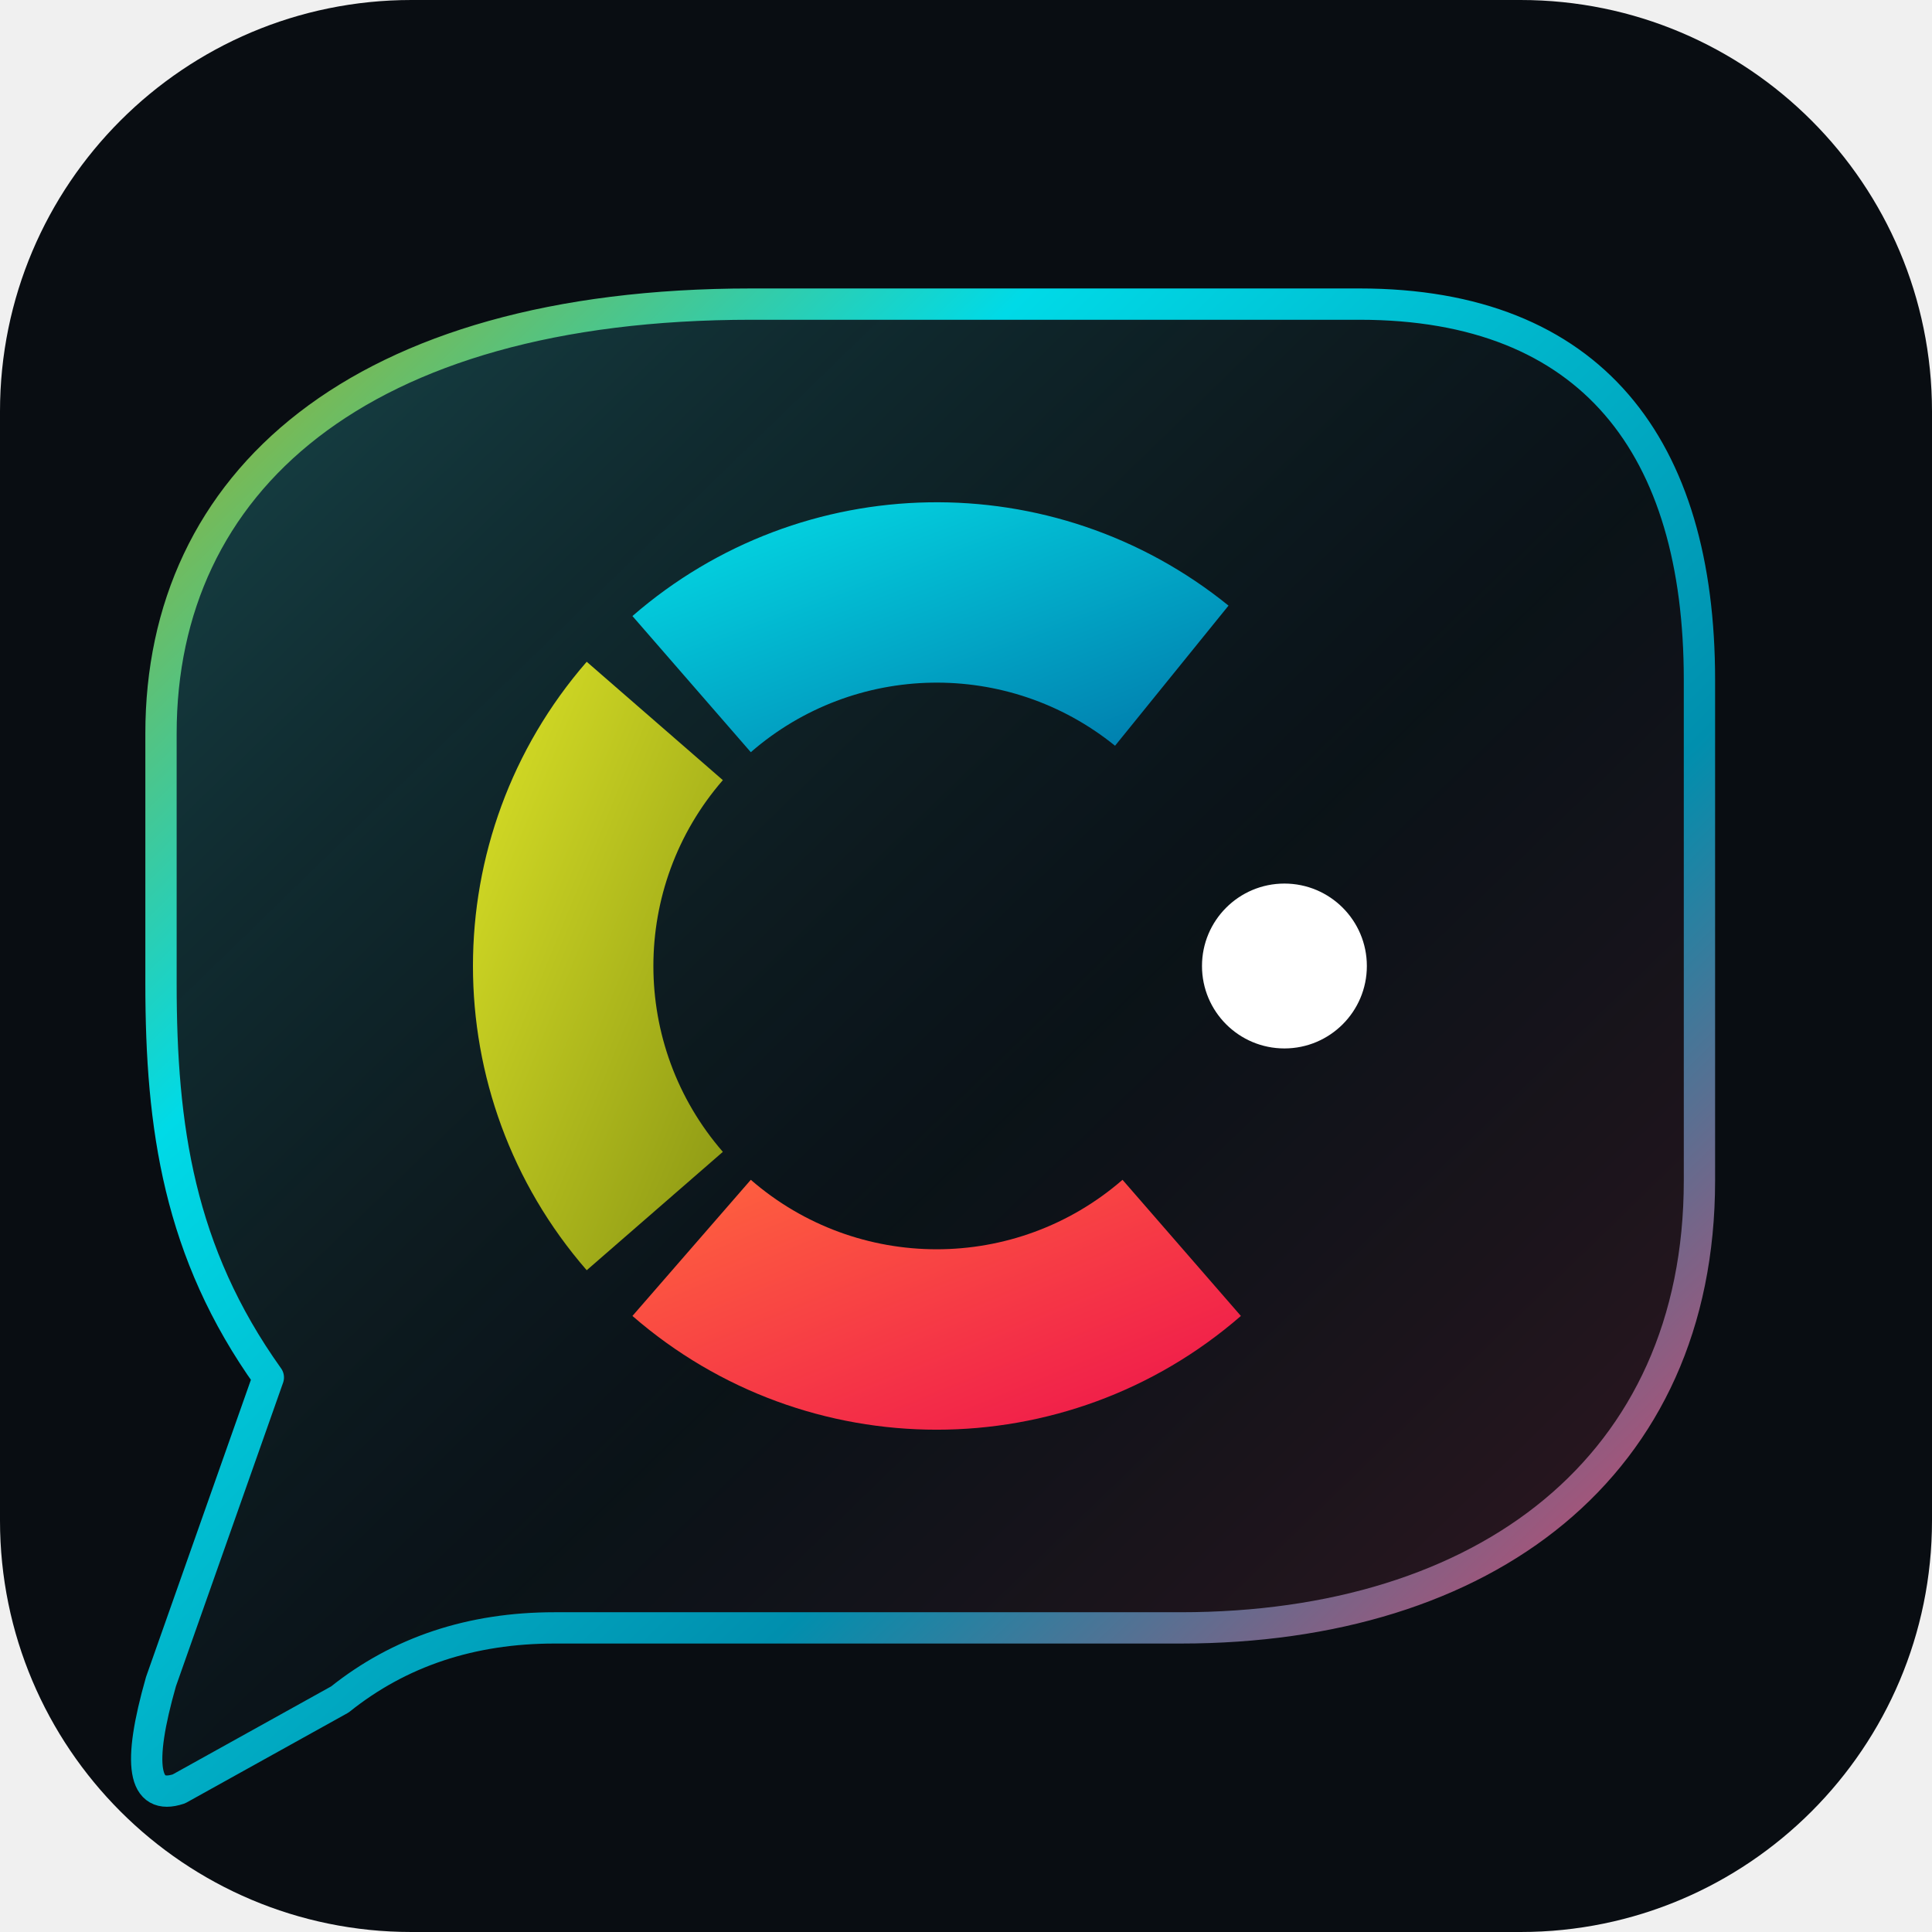
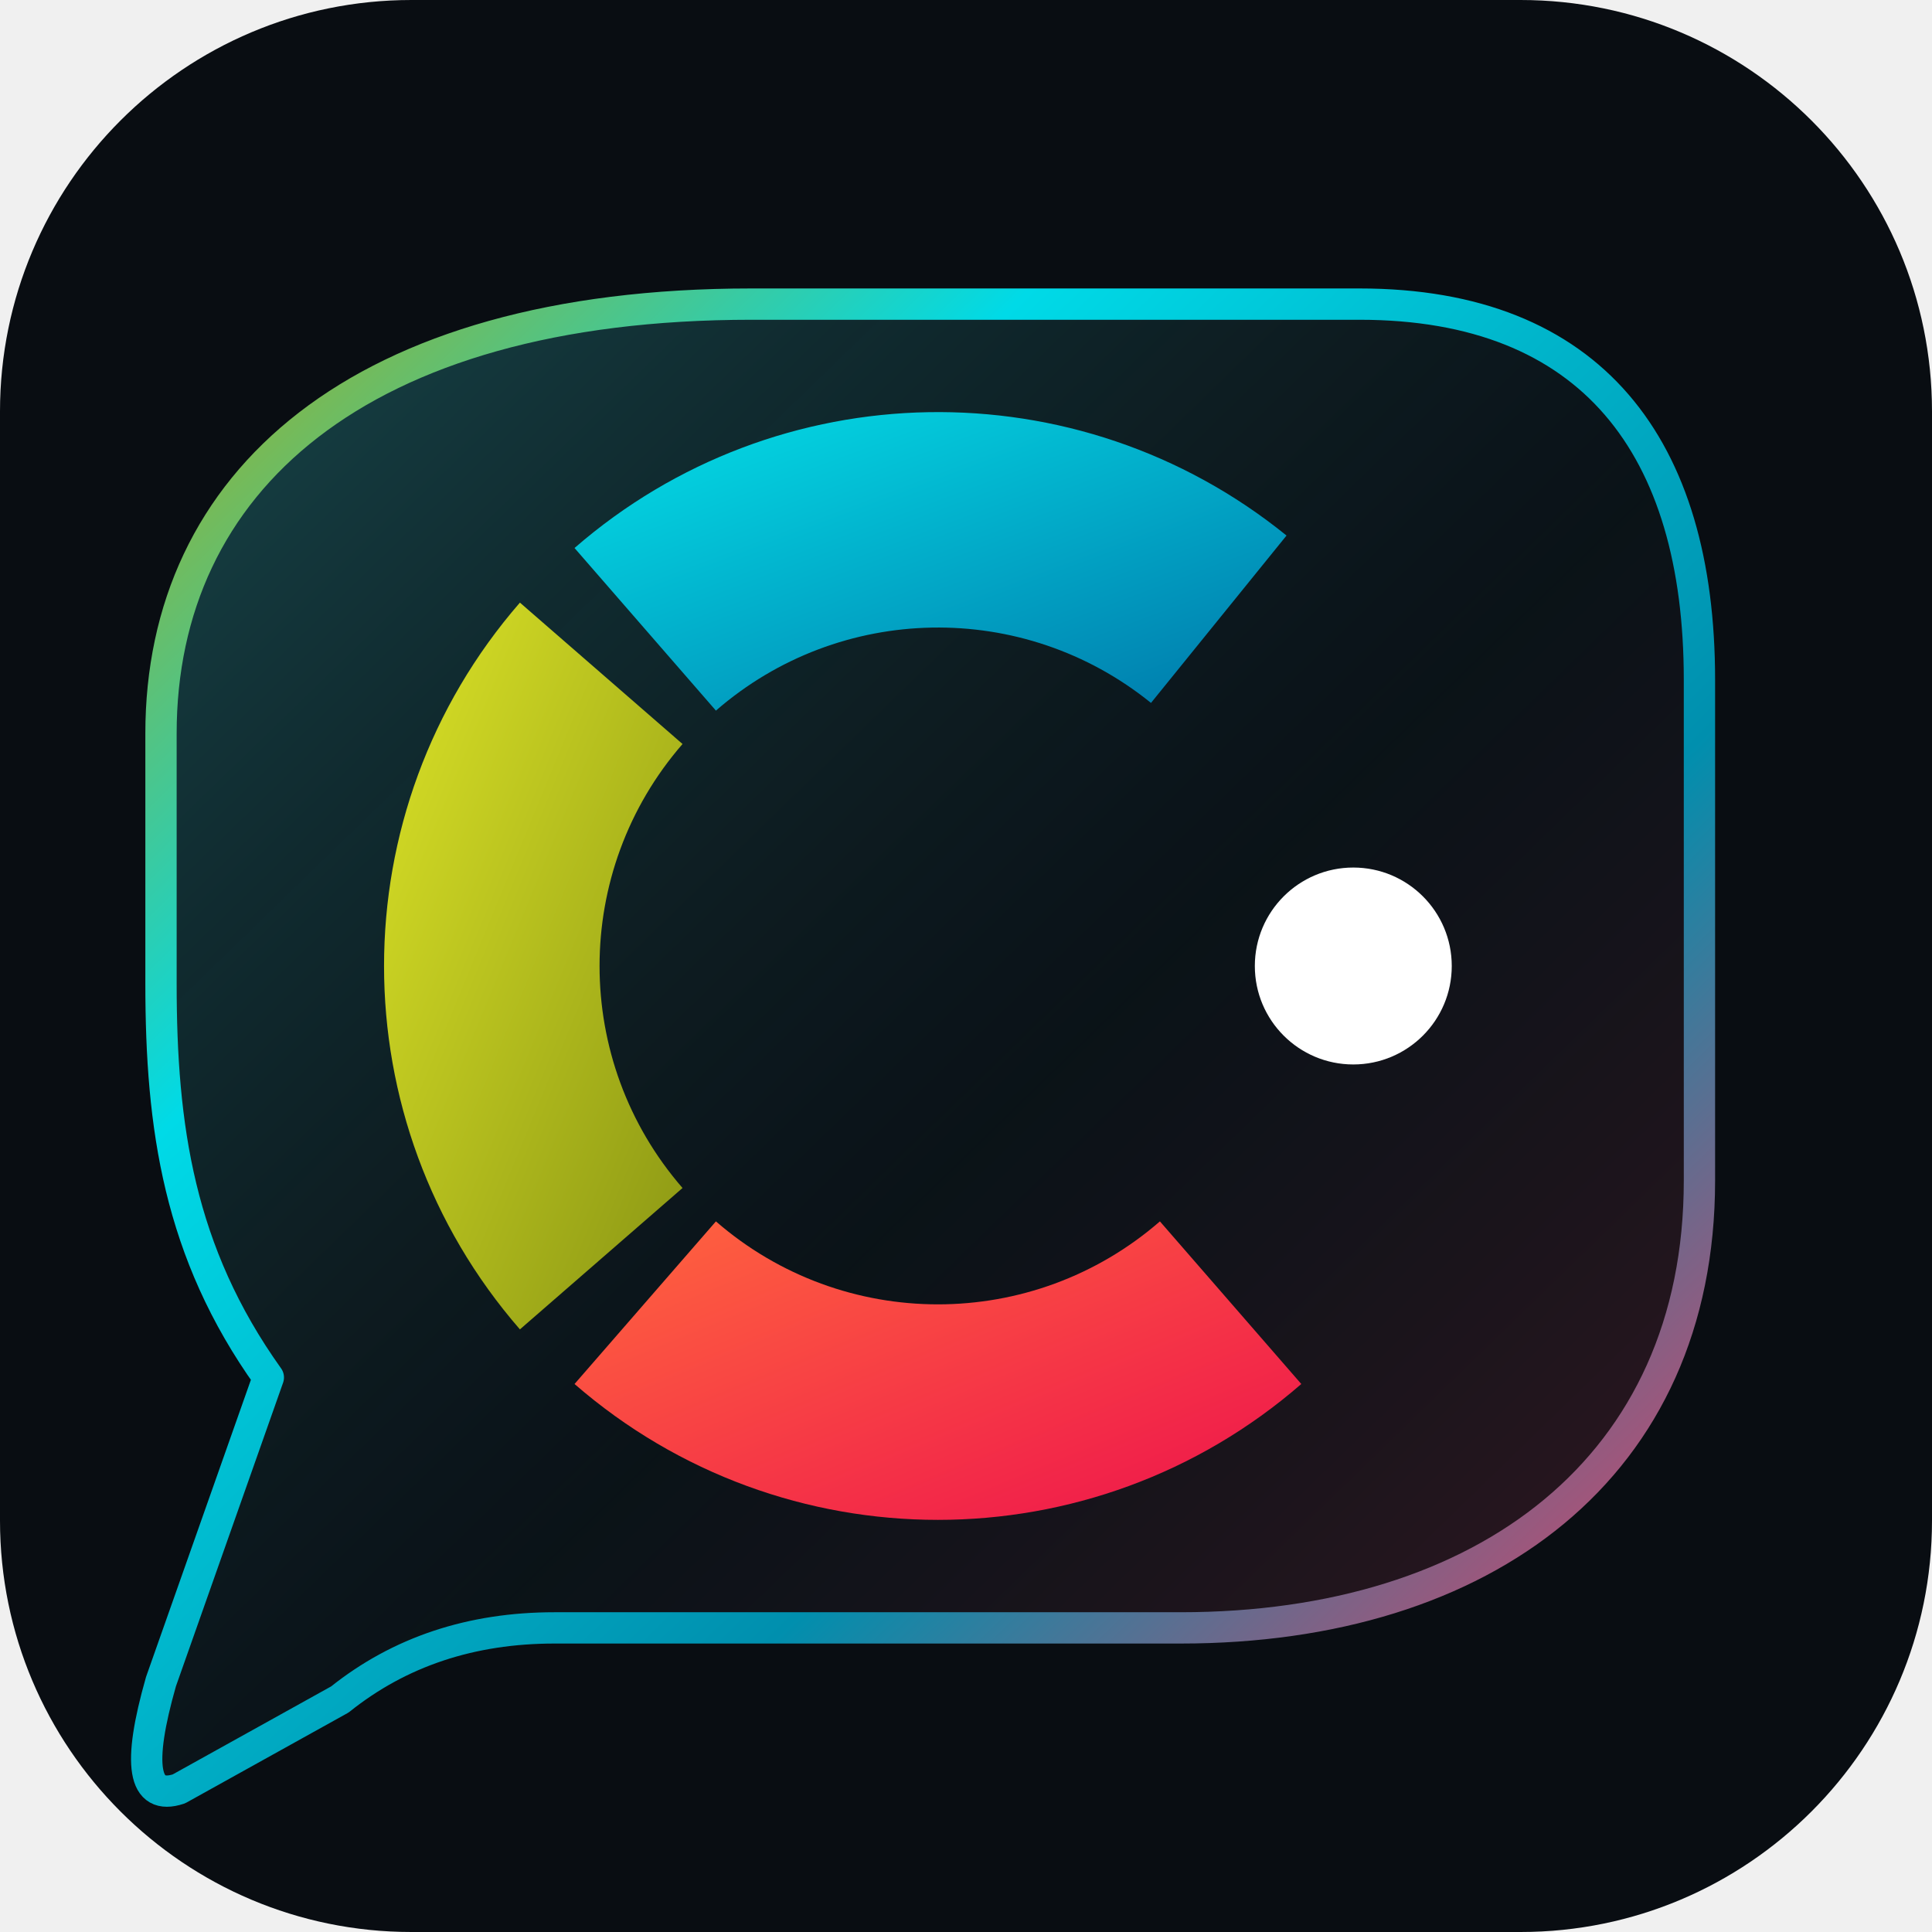
<svg xmlns="http://www.w3.org/2000/svg" viewBox="0 0 108 108">
  <defs>
    <linearGradient id="rim" x1="0" x2="1" y1="0" y2="1">
      <stop stop-color="#A9AC1A" />
      <stop offset=".28" stop-color="#00DAE7" />
      <stop offset=".65" stop-color="#008FAE" />
      <stop offset="1" stop-color="#FF345D" />
    </linearGradient>
    <linearGradient id="glass" x1="0" y1="0" x2="1" y2="1">
      <stop stop-color="#40EFF0" stop-opacity=".26" />
      <stop offset=".55" stop-color="#153B42" stop-opacity=".11" />
      <stop offset="1" stop-color="#FF426A" stop-opacity=".19" />
    </linearGradient>
    <linearGradient id="blue" x1="0" y1="0" x2=".9" y2="1">
      <stop stop-color="#04E1E9" />
      <stop offset="1" stop-color="#007BAC" />
    </linearGradient>
    <linearGradient id="olive" x1="0" y1="0" x2="1" y2="1">
      <stop stop-color="#DCE327" />
      <stop offset="1" stop-color="#8A9614" />
    </linearGradient>
    <linearGradient id="red" x1="0" y1="0" x2="1" y2="1">
      <stop stop-color="#FF663E" />
      <stop offset="1" stop-color="#EE124C" />
    </linearGradient>
  </defs>
  <rect width="108" height="108" rx="23" fill="#090D12" />
  <path d="M 42 17 H 76 C 89 17 95 25 95 38 V 66 C 95 82 83 91 66 91 H 31 Q 24 91 19 95 L 10 100 Q 7 101 9 94 L 15 77 C 10 70 9 63 9 55 V 41 C 9 27 20 17 42 17 Z" fill="url(#glass)" stroke="url(#rim)" stroke-width="1.75" stroke-linejoin="round" />
-   <g class="c-int" transform="translate(52 54) scale(.72) translate(-52.5 -52)">
+   <g class="c-int" transform="translate(52 54) scale(.86) translate(-52.5 -52)">
    <path d="M 29.38 24.83 A 36 36 0 0 1 75.66 24.02 L 66.85 34.90 A 22 22 0 0 0 38.57 35.40 Z" fill="url(#blue)" />
    <path d="M 25.83 75.62 A 36 36 0 0 1 25.83 28.38 L 36.40 37.57 A 22 22 0 0 0 36.40 66.43 Z" fill="url(#olive)" />
    <path d="M 76.62 79.17 A 36 36 0 0 1 29.38 79.17 L 38.57 68.60 A 22 22 0 0 0 67.43 68.60 Z" fill="url(#red)" />
    <circle cx="80" cy="52" r="6.4" fill="#FFFFFF" />
  </g>
</svg>
